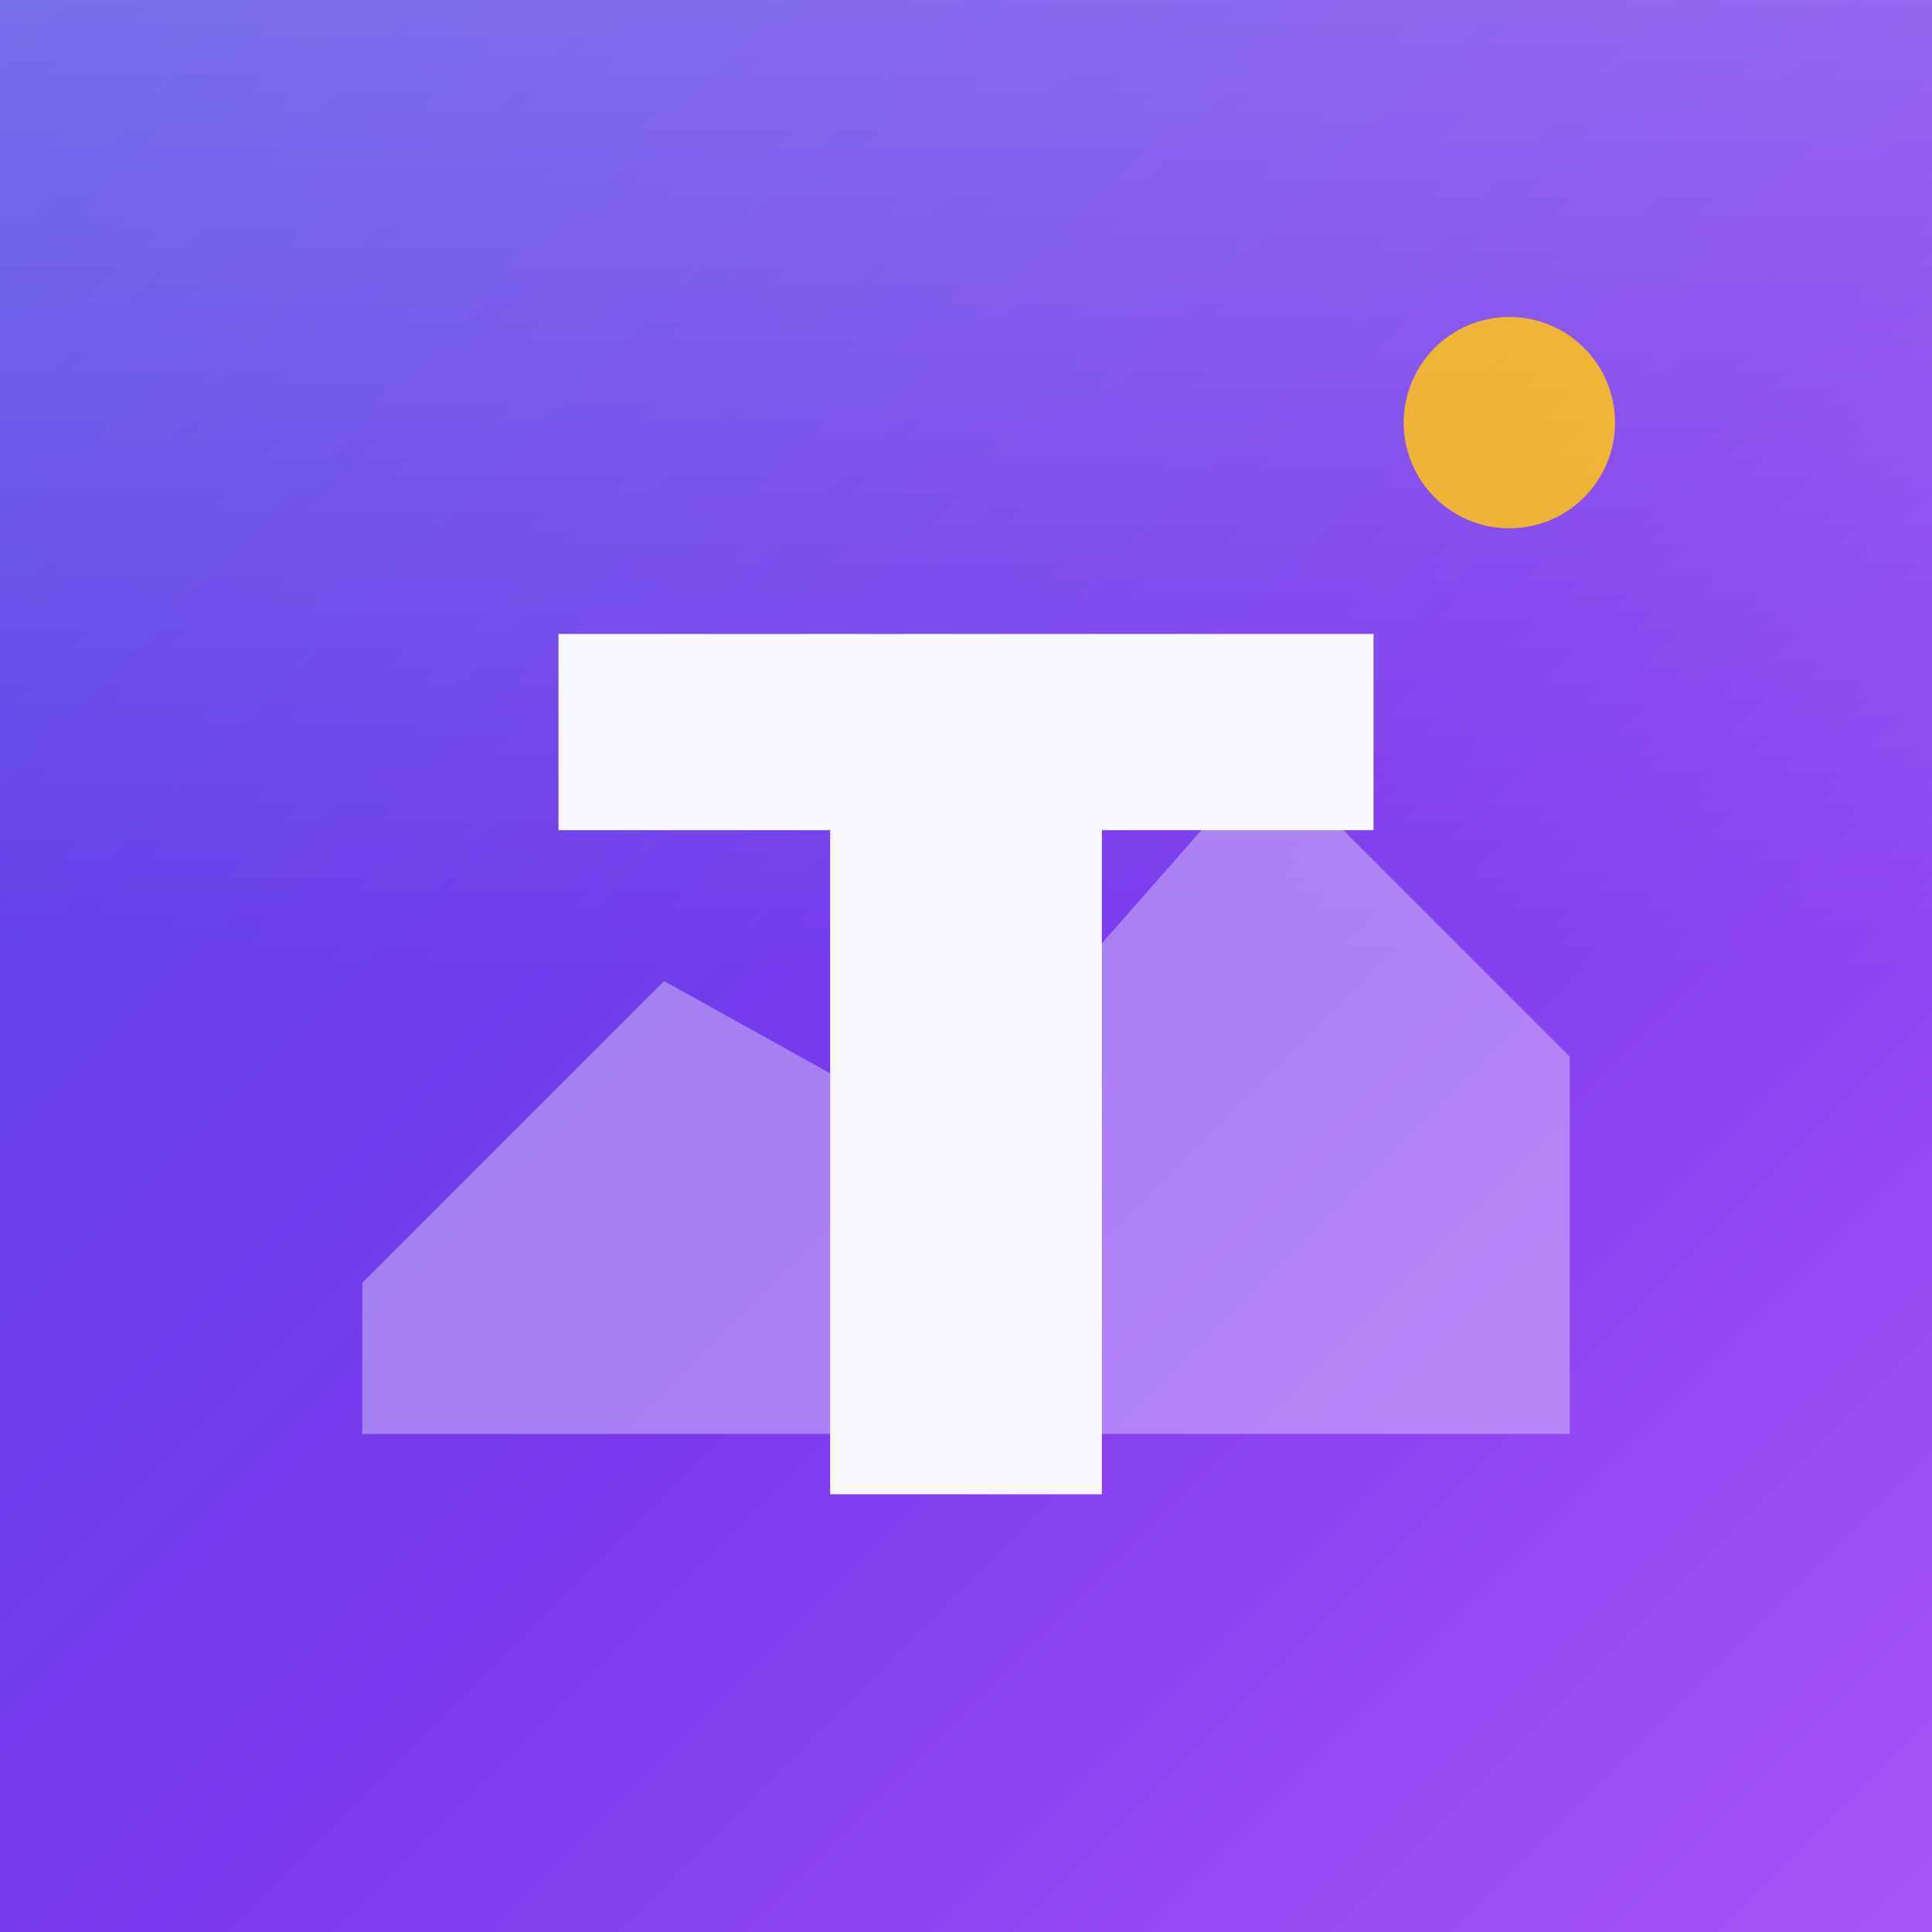
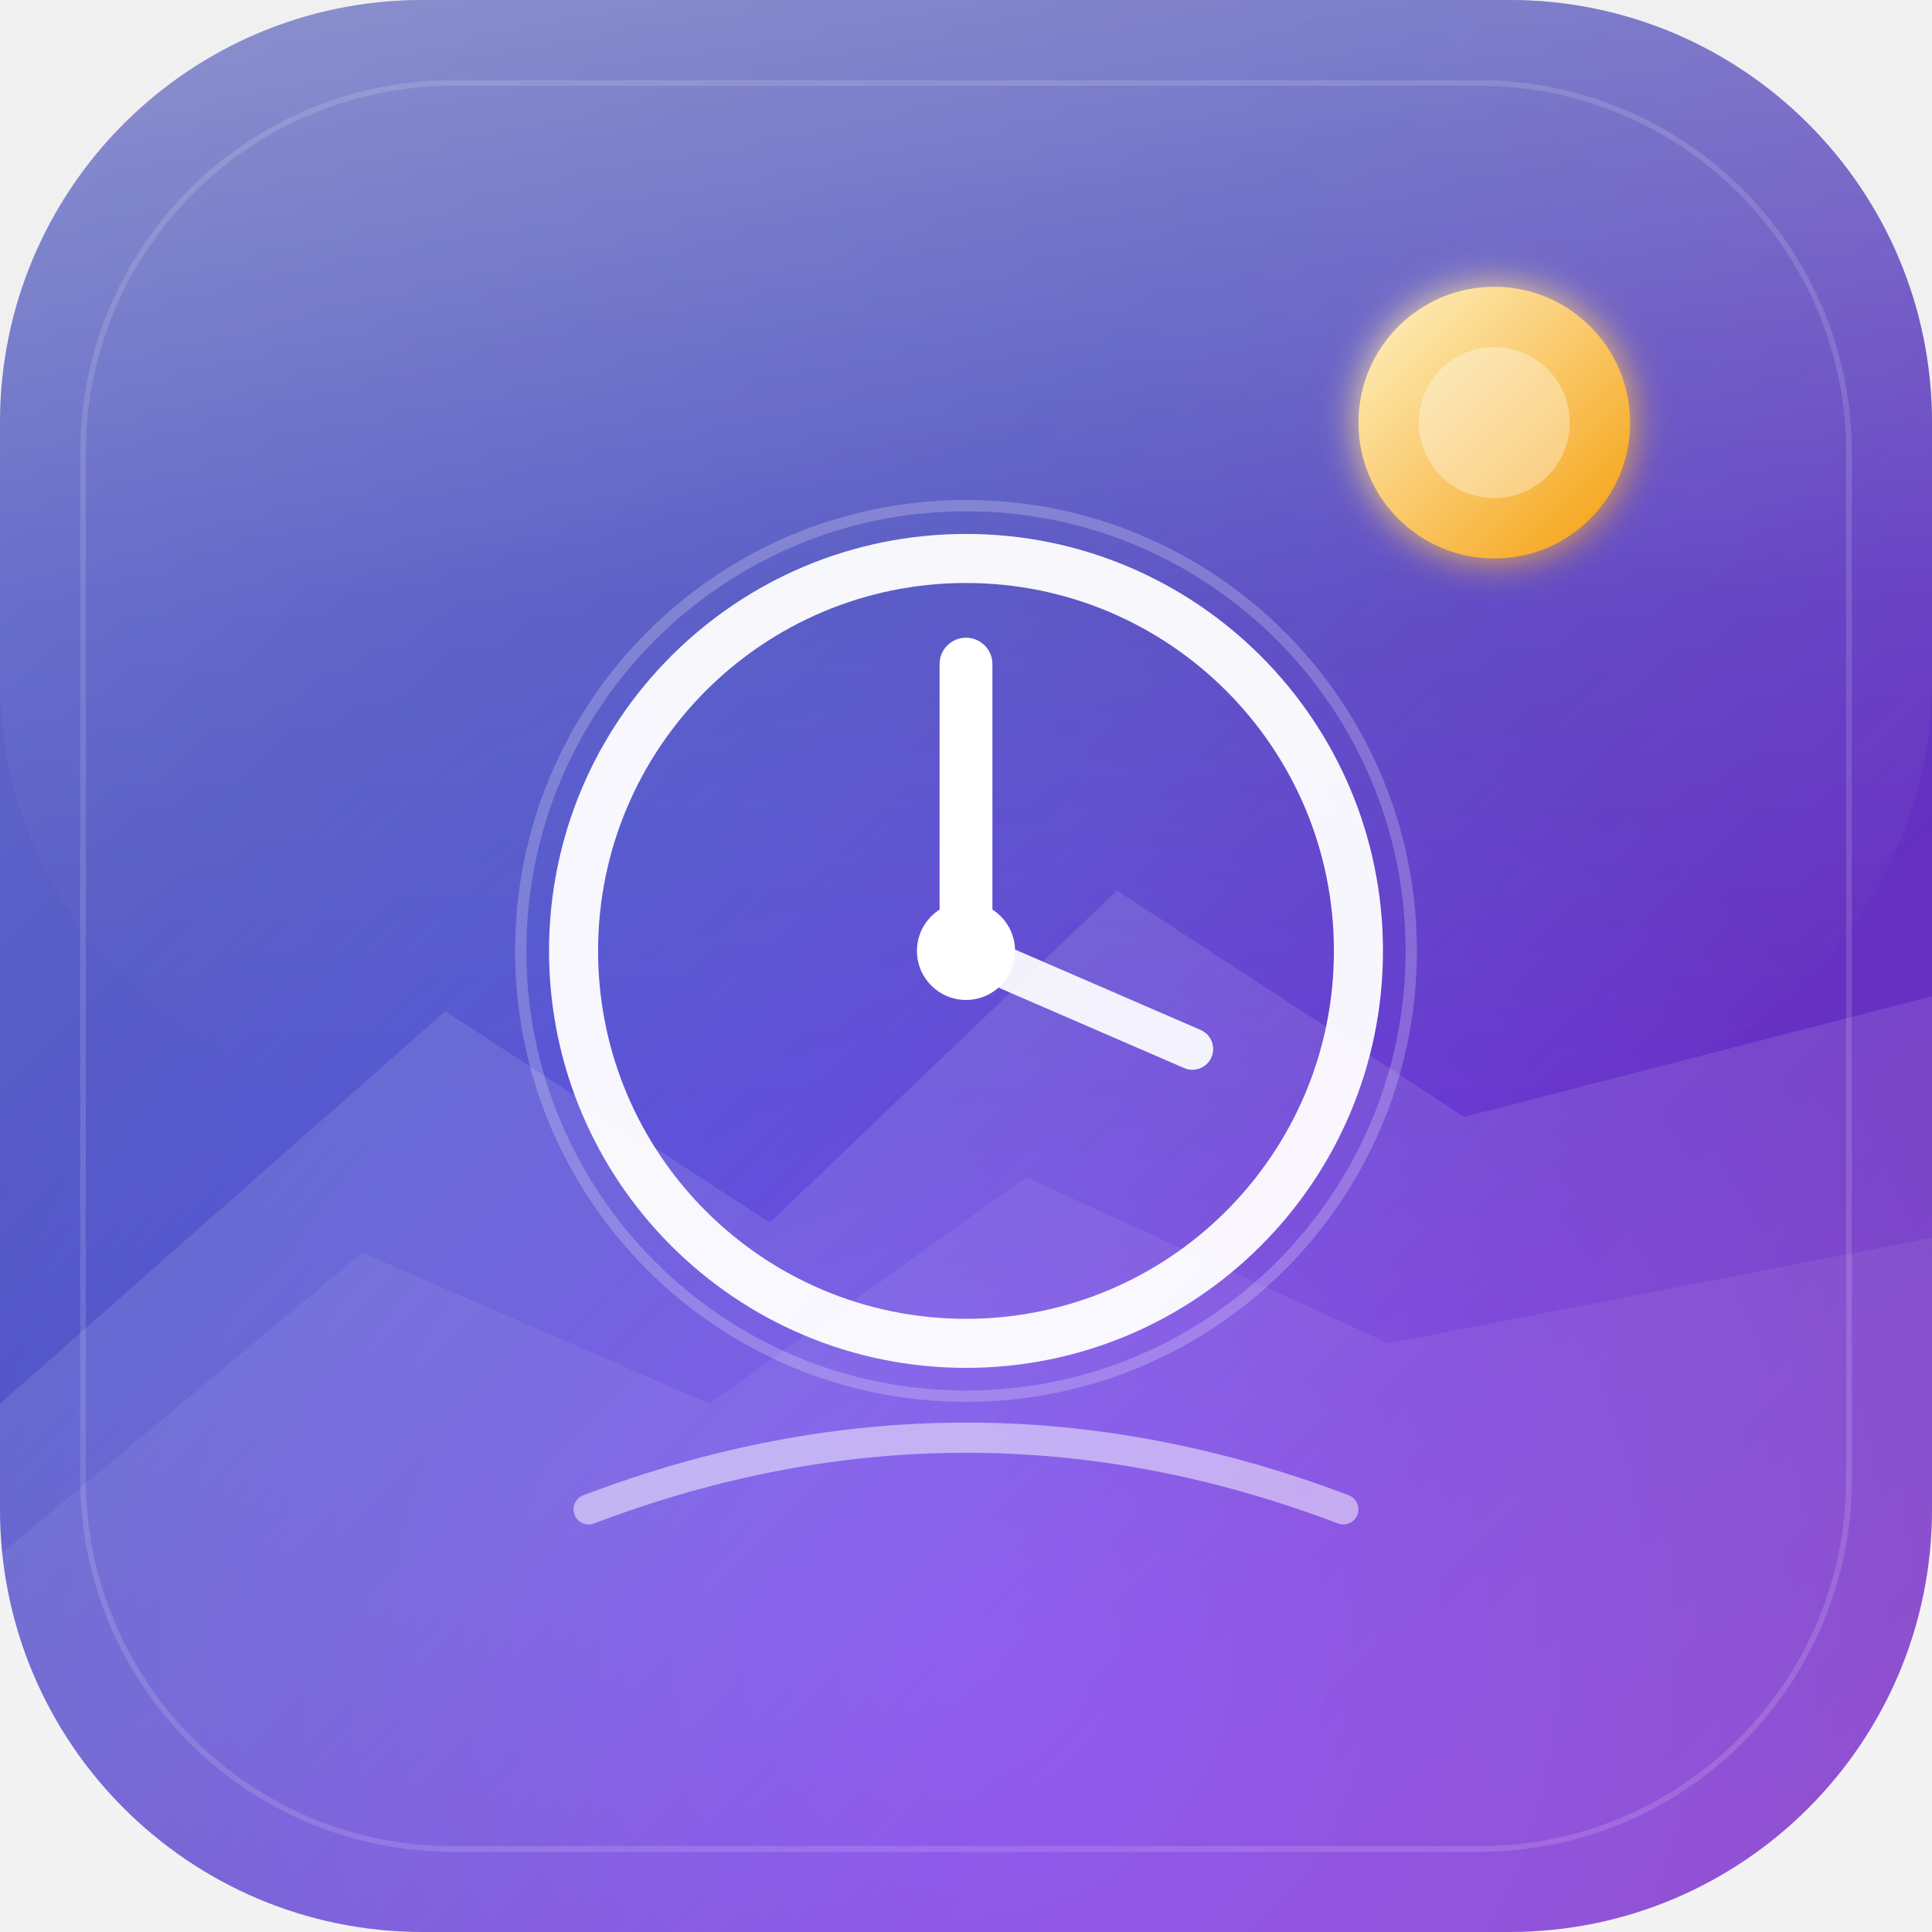
- <svg xmlns="http://www.w3.org/2000/svg" width="512" height="512" viewBox="0 0 512 512">
+ <svg xmlns="http://www.w3.org/2000/svg" viewBox="0 0 512 512" role="img" aria-label="TimeFlow">
  <defs>
    <linearGradient id="bg" x1="0%" y1="0%" x2="100%" y2="100%">
-       <stop offset="0%" style="stop-color:#4f46e5" />
-       <stop offset="55%" style="stop-color:#7c3aed" />
-       <stop offset="100%" style="stop-color:#a855f7" />
+       <stop offset="0%" stop-color="#818cf8" />
+       <stop offset="38%" stop-color="#6366f1" />
+       <stop offset="72%" stop-color="#7c3aed" />
+       <stop offset="100%" stop-color="#9333ea" />
    </linearGradient>
-     <linearGradient id="shine" x1="0%" y1="0%" x2="0%" y2="100%">
-       <stop offset="0%" style="stop-color:#ffffff;stop-opacity:0.22" />
-       <stop offset="100%" style="stop-color:#ffffff;stop-opacity:0" />
+     <linearGradient id="shine" x1="0" y1="0" x2="0" y2="1">
+       <stop offset="0%" stop-color="#ffffff" stop-opacity="0.34" />
+       <stop offset="55%" stop-color="#ffffff" stop-opacity="0.07" />
+       <stop offset="100%" stop-color="#ffffff" stop-opacity="0" />
    </linearGradient>
+     <linearGradient id="sun" x1="0%" y1="0%" x2="100%" y2="100%">
+       <stop offset="0%" stop-color="#fef3c7" />
+       <stop offset="100%" stop-color="#f59e0b" />
+     </linearGradient>
+     <radialGradient id="vignette" cx="50%" cy="85%" r="55%">
+       <stop offset="0%" stop-color="#000000" stop-opacity="0" />
+       <stop offset="100%" stop-color="#000000" stop-opacity="0.18" />
+     </radialGradient>
+     <filter id="sun-glow" x="-80%" y="-80%" width="260%" height="260%">
+       <feGaussianBlur stdDeviation="5" result="blur" />
+       <feMerge>
+         <feMergeNode in="blur" />
+         <feMergeNode in="SourceGraphic" />
+       </feMerge>
+     </filter>
  </defs>
-   <rect width="512" height="512" fill="url(#bg)" />
-   <rect width="512" height="256" fill="url(#shine)" />
-   <path fill="#ffffff" opacity="0.95" d="M148 168h216v52H292v176h-72V220H148z" />
-   <path fill="#ffffff" opacity="0.35" d="M96 340 L176 260 L248 300 L336 200 L416 280 L416 380 L96 380 Z" />
-   <circle cx="400" cy="112" r="28" fill="#fbbf24" opacity="0.9" />
+   <rect width="512" height="512" rx="112" fill="url(#bg)" />
+   <rect width="512" height="292" rx="112" fill="url(#shine)" />
+   <rect width="512" height="512" rx="112" fill="url(#vignette)" />
+   <rect x="22" y="22" width="468" height="468" rx="98" fill="none" stroke="#ffffff" stroke-opacity="0.14" stroke-width="1.5" />
+   <path fill="#ffffff" fill-opacity="0.11" d="M0 372 L118 268 L204 324 L296 236 L388 296 L512 264 L512 512 L0 512Z" />
+   <path fill="#ffffff" fill-opacity="0.07" d="M0 412 L96 332 L188 372 L272 312 L368 356 L512 328 L512 512 L0 512Z" />
+   <circle cx="256" cy="252" r="118" fill="none" stroke="#ffffff" stroke-opacity="0.22" stroke-width="3" />
+   <circle cx="256" cy="252" r="104" fill="none" stroke="#ffffff" stroke-opacity="0.95" stroke-width="13" />
+   <g stroke="#ffffff" stroke-linecap="round">
+     <line x1="256" y1="252" x2="256" y2="176" stroke-width="14" />
+     <line x1="256" y1="252" x2="316" y2="278" stroke-width="11" stroke-opacity="0.92" />
+   </g>
+   <circle cx="256" cy="252" r="13" fill="#ffffff" />
+   <path fill="none" stroke="#ffffff" stroke-width="8" stroke-linecap="round" stroke-opacity="0.5" d="M156 400 Q256 362 356 400" />
+   <circle cx="396" cy="112" r="36" fill="url(#sun)" filter="url(#sun-glow)" />
+   <circle cx="396" cy="112" r="20" fill="#ffffff" fill-opacity="0.35" />
</svg>
